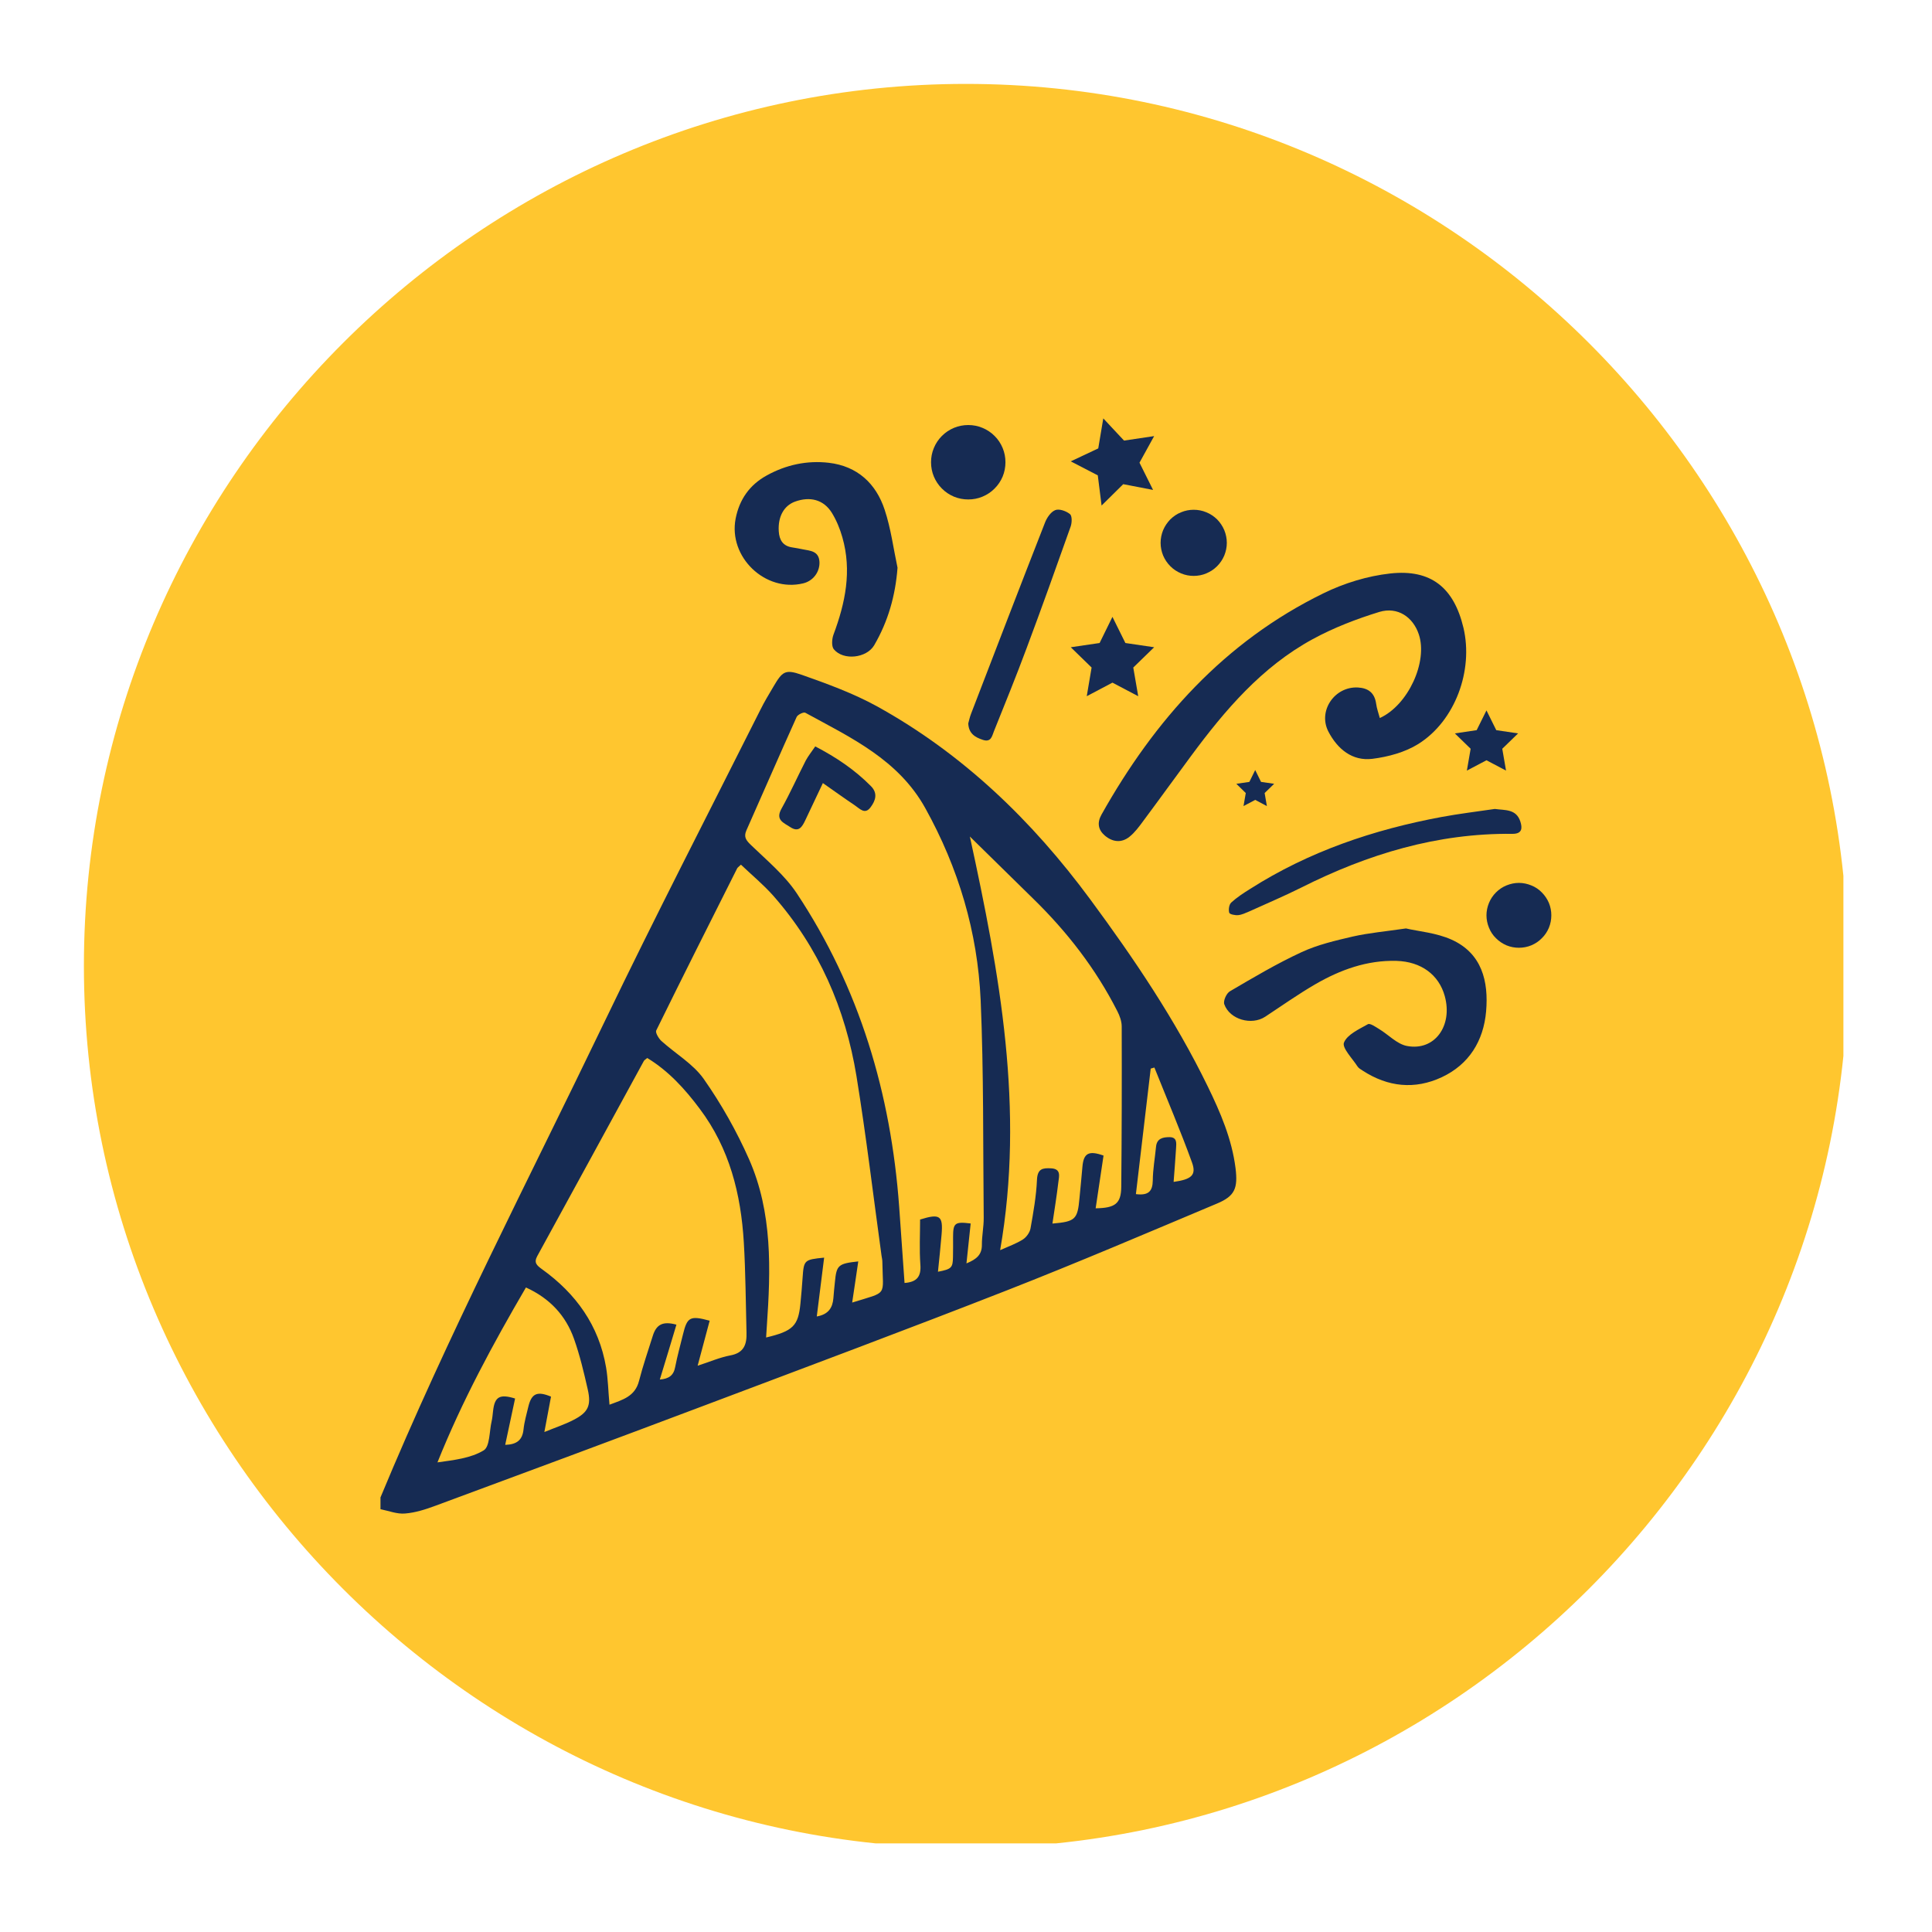
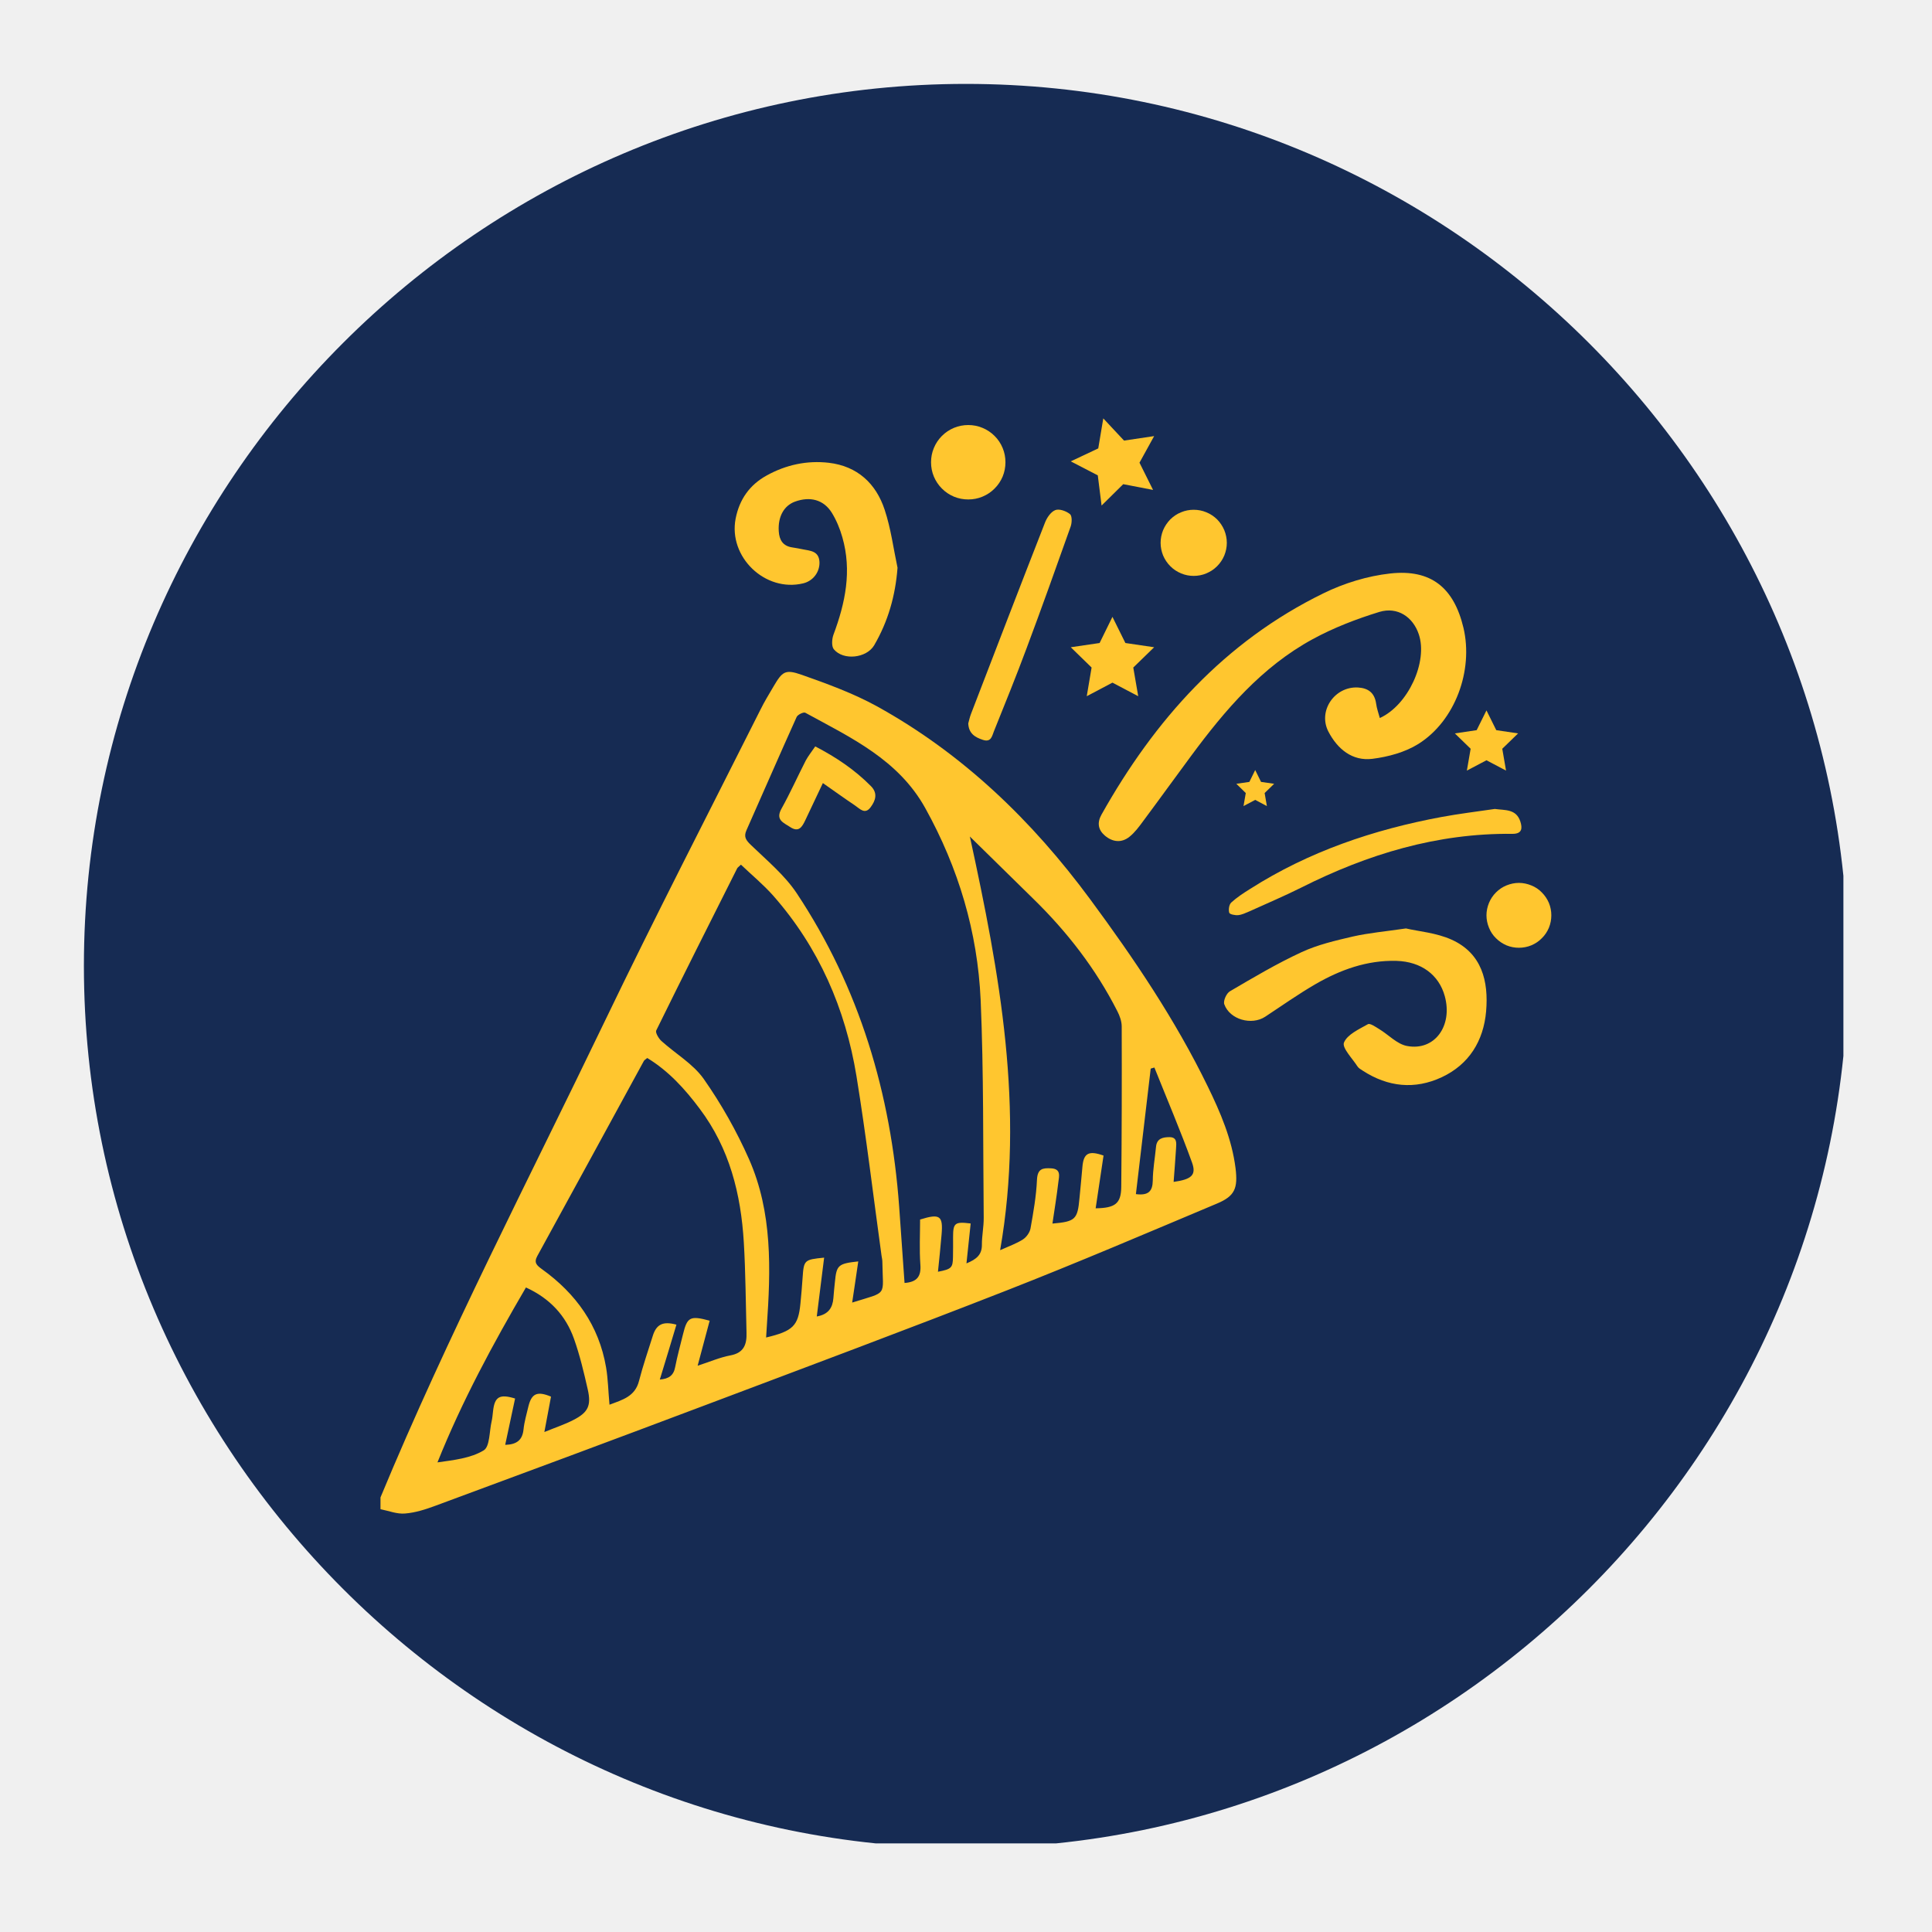
<svg xmlns="http://www.w3.org/2000/svg" width="112" zoomAndPan="magnify" viewBox="0 0 84 84" height="112" preserveAspectRatio="xMidYMid meet" version="1.0">
  <defs>
-     <clipPath id="9449dd5c7b">
+     <clipPath id="5ae8fd7ed0">
      <path d="M 3.648 3.648 L 80.148 3.648 L 80.148 80.148 L 3.648 80.148 Z M 3.648 3.648 " clip-rule="nonzero" />
    </clipPath>
-     <clipPath id="28ebc1c12b">
+     <clipPath id="e764ebdd0e">
      <path d="M 16.543 29 L 54 29 L 54 66 L 16.543 66 Z M 16.543 29 " clip-rule="nonzero" />
    </clipPath>
-     <clipPath id="1777604db4">
+     <clipPath id="57393d841e">
      <path d="M 64 38 L 67.543 38 L 67.543 42 L 64 42 Z M 64 38 " clip-rule="nonzero" />
    </clipPath>
-     <clipPath id="939f1f8ab5">
+     <clipPath id="5bfe5a3f29">
      <path d="M 40 18.188 L 44 18.188 L 44 22 L 40 22 Z M 40 18.188 " clip-rule="nonzero" />
    </clipPath>
-     <clipPath id="51d569d3d4">
+     <clipPath id="63e5b73113">
      <path d="M 46 18.188 L 51 18.188 L 51 22 L 46 22 Z M 46 18.188 " clip-rule="nonzero" />
    </clipPath>
  </defs>
-   <rect x="-8.4" width="100.8" fill="#ffffff" y="-8.4" height="100.8" fill-opacity="1" />
-   <rect x="-8.4" width="100.8" fill="#ffffff" y="-8.4" height="100.8" fill-opacity="1" />
-   <path fill="#ffc62f" d="M 78.668 41.996 C 78.668 43.199 78.609 44.398 78.492 45.594 C 78.375 46.789 78.199 47.973 77.965 49.152 C 77.73 50.328 77.438 51.492 77.09 52.645 C 76.742 53.793 76.336 54.922 75.879 56.031 C 75.418 57.141 74.906 58.227 74.34 59.285 C 73.773 60.344 73.156 61.371 72.488 62.371 C 71.82 63.371 71.105 64.332 70.344 65.262 C 69.582 66.191 68.777 67.078 67.93 67.93 C 67.078 68.777 66.191 69.582 65.262 70.344 C 64.332 71.105 63.371 71.82 62.371 72.488 C 61.371 73.156 60.344 73.773 59.285 74.34 C 58.227 74.906 57.141 75.418 56.031 75.879 C 54.922 76.336 53.793 76.742 52.645 77.09 C 51.492 77.438 50.328 77.73 49.152 77.965 C 47.973 78.199 46.789 78.375 45.594 78.492 C 44.398 78.609 43.199 78.668 41.996 78.668 C 40.797 78.668 39.598 78.609 38.402 78.492 C 37.207 78.375 36.02 78.199 34.844 77.965 C 33.664 77.73 32.5 77.438 31.352 77.09 C 30.203 76.742 29.074 76.336 27.965 75.879 C 26.855 75.418 25.77 74.906 24.711 74.34 C 23.652 73.773 22.621 73.156 21.625 72.488 C 20.625 71.82 19.66 71.105 18.734 70.344 C 17.805 69.582 16.914 68.777 16.066 67.93 C 15.219 67.078 14.41 66.191 13.648 65.262 C 12.887 64.332 12.172 63.371 11.508 62.371 C 10.84 61.371 10.223 60.344 9.656 59.285 C 9.09 58.227 8.578 57.141 8.117 56.031 C 7.656 54.922 7.254 53.793 6.906 52.645 C 6.555 51.492 6.266 50.328 6.031 49.152 C 5.797 47.973 5.621 46.789 5.504 45.594 C 5.383 44.398 5.324 43.199 5.324 41.996 C 5.324 40.797 5.383 39.598 5.504 38.402 C 5.621 37.207 5.797 36.02 6.031 34.844 C 6.266 33.664 6.555 32.5 6.906 31.352 C 7.254 30.203 7.656 29.074 8.117 27.965 C 8.578 26.855 9.09 25.77 9.656 24.711 C 10.223 23.652 10.84 22.621 11.508 21.625 C 12.172 20.625 12.887 19.66 13.648 18.734 C 14.41 17.805 15.219 16.914 16.066 16.066 C 16.914 15.219 17.805 14.41 18.734 13.648 C 19.66 12.887 20.625 12.172 21.625 11.508 C 22.621 10.84 23.652 10.223 24.711 9.656 C 25.77 9.09 26.855 8.578 27.965 8.117 C 29.074 7.656 30.203 7.254 31.352 6.906 C 32.5 6.555 33.664 6.266 34.844 6.031 C 36.02 5.797 37.207 5.621 38.402 5.504 C 39.598 5.383 40.797 5.324 41.996 5.324 C 43.199 5.324 44.398 5.383 45.594 5.504 C 46.789 5.621 47.973 5.797 49.152 6.031 C 50.328 6.266 51.492 6.555 52.645 6.906 C 53.793 7.254 54.922 7.656 56.031 8.117 C 57.141 8.578 58.227 9.09 59.285 9.656 C 60.344 10.223 61.371 10.84 62.371 11.508 C 63.371 12.172 64.332 12.887 65.262 13.648 C 66.191 14.41 67.078 15.219 67.93 16.066 C 68.777 16.914 69.582 17.805 70.344 18.734 C 71.105 19.66 71.82 20.625 72.488 21.625 C 73.156 22.621 73.773 23.652 74.34 24.711 C 74.906 25.77 75.418 26.855 75.879 27.965 C 76.336 29.074 76.742 30.203 77.09 31.352 C 77.438 32.5 77.73 33.664 77.965 34.844 C 78.199 36.02 78.375 37.207 78.492 38.402 C 78.609 39.598 78.668 40.797 78.668 41.996 Z M 78.668 41.996 " fill-opacity="1" fill-rule="nonzero" />
-   <g clip-path="url(#9449dd5c7b)">
-     <path fill="#ffc62f" d="M 41.996 80.348 C 20.906 80.348 3.648 63.09 3.648 41.996 C 3.648 20.906 20.906 3.648 41.996 3.648 C 63.09 3.648 80.348 20.906 80.348 41.996 C 80.348 63.09 63.09 80.348 41.996 80.348 Z M 41.996 7.242 C 22.824 7.242 7.242 22.824 7.242 41.996 C 7.242 61.172 22.824 76.75 41.996 76.75 C 61.172 76.75 76.75 61.172 76.75 41.996 C 76.75 22.824 61.172 7.242 41.996 7.242 Z M 41.996 7.242 " fill-opacity="1" fill-rule="nonzero" />
+   <path fill="#162b53" d="M 78.668 41.996 C 78.668 43.199 78.609 44.398 78.492 45.594 C 78.375 46.789 78.199 47.973 77.965 49.152 C 77.73 50.328 77.438 51.492 77.09 52.645 C 76.742 53.793 76.336 54.922 75.879 56.031 C 75.418 57.141 74.906 58.227 74.34 59.285 C 73.773 60.344 73.156 61.371 72.488 62.371 C 71.82 63.371 71.105 64.332 70.344 65.262 C 69.582 66.191 68.777 67.078 67.93 67.93 C 67.078 68.777 66.191 69.582 65.262 70.344 C 64.332 71.105 63.371 71.82 62.371 72.488 C 61.371 73.156 60.344 73.773 59.285 74.34 C 58.227 74.906 57.141 75.418 56.031 75.879 C 54.922 76.336 53.793 76.742 52.645 77.09 C 51.492 77.438 50.328 77.73 49.152 77.965 C 47.973 78.199 46.789 78.375 45.594 78.492 C 44.398 78.609 43.199 78.668 41.996 78.668 C 40.797 78.668 39.598 78.609 38.402 78.492 C 37.207 78.375 36.02 78.199 34.844 77.965 C 33.664 77.73 32.5 77.438 31.352 77.09 C 30.203 76.742 29.074 76.336 27.965 75.879 C 26.855 75.418 25.77 74.906 24.711 74.34 C 23.652 73.773 22.621 73.156 21.625 72.488 C 20.625 71.82 19.66 71.105 18.734 70.344 C 17.805 69.582 16.914 68.777 16.066 67.93 C 15.219 67.078 14.41 66.191 13.648 65.262 C 12.887 64.332 12.172 63.371 11.508 62.371 C 10.84 61.371 10.223 60.344 9.656 59.285 C 9.09 58.227 8.578 57.141 8.117 56.031 C 7.656 54.922 7.254 53.793 6.906 52.645 C 6.555 51.492 6.266 50.328 6.031 49.152 C 5.797 47.973 5.621 46.789 5.504 45.594 C 5.383 44.398 5.324 43.199 5.324 41.996 C 5.324 40.797 5.383 39.598 5.504 38.402 C 5.621 37.207 5.797 36.02 6.031 34.844 C 6.266 33.664 6.555 32.5 6.906 31.352 C 7.254 30.203 7.656 29.074 8.117 27.965 C 8.578 26.855 9.09 25.77 9.656 24.711 C 10.223 23.652 10.84 22.621 11.508 21.625 C 12.172 20.625 12.887 19.66 13.648 18.734 C 14.41 17.805 15.219 16.914 16.066 16.066 C 16.914 15.219 17.805 14.41 18.734 13.648 C 19.66 12.887 20.625 12.172 21.625 11.508 C 22.621 10.84 23.652 10.223 24.711 9.656 C 25.77 9.09 26.855 8.578 27.965 8.117 C 29.074 7.656 30.203 7.254 31.352 6.906 C 32.5 6.555 33.664 6.266 34.844 6.031 C 36.02 5.797 37.207 5.621 38.402 5.504 C 39.598 5.383 40.797 5.324 41.996 5.324 C 43.199 5.324 44.398 5.383 45.594 5.504 C 46.789 5.621 47.973 5.797 49.152 6.031 C 50.328 6.266 51.492 6.555 52.645 6.906 C 53.793 7.254 54.922 7.656 56.031 8.117 C 57.141 8.578 58.227 9.09 59.285 9.656 C 60.344 10.223 61.371 10.84 62.371 11.508 C 63.371 12.172 64.332 12.887 65.262 13.648 C 66.191 14.41 67.078 15.219 67.93 16.066 C 68.777 16.914 69.582 17.805 70.344 18.734 C 71.105 19.66 71.82 20.625 72.488 21.625 C 73.156 22.621 73.773 23.652 74.34 24.711 C 74.906 25.77 75.418 26.855 75.879 27.965 C 76.336 29.074 76.742 30.203 77.09 31.352 C 77.438 32.5 77.73 33.664 77.965 34.844 C 78.199 36.02 78.375 37.207 78.492 38.402 C 78.609 39.598 78.668 40.797 78.668 41.996 Z M 78.668 41.996 " fill-opacity="1" fill-rule="nonzero" />
+   <g clip-path="url(#5ae8fd7ed0)">
+     <path fill="#162b53" d="M 41.996 80.348 C 20.906 80.348 3.648 63.09 3.648 41.996 C 3.648 20.906 20.906 3.648 41.996 3.648 C 63.09 3.648 80.348 20.906 80.348 41.996 C 80.348 63.09 63.09 80.348 41.996 80.348 Z M 41.996 7.242 C 22.824 7.242 7.242 22.824 7.242 41.996 C 7.242 61.172 22.824 76.75 41.996 76.75 C 61.172 76.75 76.75 61.172 76.75 41.996 C 76.75 22.824 61.172 7.242 41.996 7.242 Z M 41.996 7.242 " fill-opacity="1" fill-rule="nonzero" />
  </g>
-   <g clip-path="url(#28ebc1c12b)">
-     <path fill="#162b53" d="M 16.543 65.105 C 19.465 58.062 22.977 51.301 26.277 44.438 C 28.469 39.879 30.789 35.383 33.059 30.863 C 33.23 30.516 33.434 30.18 33.633 29.844 C 34.016 29.195 34.137 29.086 34.859 29.34 C 35.977 29.734 37.102 30.145 38.133 30.711 C 41.867 32.777 44.875 35.68 47.395 39.094 C 49.305 41.68 51.102 44.34 52.512 47.238 C 53.062 48.367 53.559 49.523 53.719 50.789 C 53.824 51.656 53.699 52 52.914 52.328 C 49.879 53.605 46.852 54.898 43.789 56.098 C 39.43 57.805 35.047 59.441 30.664 61.094 C 26.762 62.566 22.848 64.02 18.938 65.465 C 18.508 65.625 18.059 65.77 17.609 65.805 C 17.262 65.836 16.898 65.688 16.543 65.617 C 16.543 65.445 16.543 65.277 16.543 65.105 Z M 42.02 54.93 C 42.453 54.754 42.695 54.555 42.691 54.121 C 42.688 53.734 42.773 53.344 42.77 52.953 C 42.738 49.793 42.773 46.633 42.637 43.477 C 42.504 40.527 41.676 37.742 40.23 35.137 C 39.055 33.02 36.988 32.07 35.012 30.988 C 34.938 30.949 34.684 31.07 34.637 31.172 C 33.898 32.809 33.184 34.457 32.453 36.102 C 32.328 36.387 32.434 36.531 32.648 36.738 C 33.34 37.406 34.109 38.043 34.637 38.832 C 37.375 42.957 38.734 47.551 39.094 52.461 C 39.172 53.57 39.25 54.676 39.328 55.781 C 39.871 55.742 40.055 55.496 40.016 54.984 C 39.969 54.324 40.004 53.664 40.004 53.023 C 40.867 52.754 41.008 52.855 40.938 53.676 C 40.895 54.211 40.836 54.742 40.781 55.293 C 41.371 55.18 41.426 55.121 41.434 54.652 C 41.441 54.363 41.438 54.074 41.438 53.785 C 41.438 53.172 41.516 53.109 42.203 53.195 C 42.145 53.746 42.086 54.297 42.02 54.93 Z M 35.832 54.68 C 35.723 55.555 35.617 56.383 35.512 57.238 C 36.02 57.148 36.199 56.859 36.234 56.445 C 36.25 56.207 36.277 55.973 36.301 55.734 C 36.371 55.008 36.441 54.938 37.316 54.844 C 37.227 55.441 37.145 56.023 37.051 56.633 C 38.633 56.137 38.383 56.398 38.363 54.852 C 38.363 54.766 38.34 54.684 38.328 54.598 C 37.969 51.996 37.66 49.383 37.238 46.789 C 36.758 43.852 35.602 41.195 33.617 38.941 C 33.188 38.457 32.68 38.039 32.215 37.594 C 32.098 37.703 32.066 37.723 32.051 37.754 C 30.871 40.102 29.688 42.449 28.531 44.805 C 28.488 44.898 28.637 45.148 28.754 45.258 C 29.367 45.812 30.133 46.254 30.594 46.906 C 31.359 47.996 32.027 49.18 32.566 50.398 C 33.59 52.719 33.512 55.195 33.34 57.664 C 33.328 57.82 33.32 57.977 33.309 58.152 C 34.48 57.875 34.707 57.645 34.801 56.68 C 34.836 56.309 34.871 55.938 34.895 55.562 C 34.949 54.785 34.961 54.766 35.832 54.68 Z M 28.141 46 C 28.07 46.062 28.02 46.086 27.996 46.125 C 26.453 48.953 24.91 51.785 23.359 54.613 C 23.199 54.906 23.348 55.023 23.562 55.18 C 25.043 56.242 26.043 57.633 26.352 59.457 C 26.438 59.965 26.445 60.488 26.5 61.074 C 27.07 60.859 27.613 60.719 27.785 60.035 C 27.953 59.379 28.176 58.738 28.379 58.09 C 28.535 57.578 28.824 57.434 29.41 57.594 C 29.176 58.379 28.938 59.164 28.688 59.98 C 29.086 59.949 29.289 59.797 29.355 59.438 C 29.449 58.953 29.582 58.48 29.699 58 C 29.879 57.262 30.008 57.191 30.855 57.422 C 30.688 58.059 30.516 58.695 30.332 59.379 C 30.855 59.211 31.297 59.016 31.758 58.93 C 32.352 58.82 32.473 58.441 32.457 57.941 C 32.422 56.633 32.418 55.324 32.34 54.02 C 32.215 51.918 31.719 49.93 30.422 48.207 C 29.781 47.348 29.066 46.562 28.141 46 Z M 42.168 36.371 C 43.469 42.348 44.555 48.223 43.484 54.355 C 43.875 54.18 44.199 54.066 44.477 53.887 C 44.629 53.789 44.773 53.586 44.805 53.41 C 44.93 52.707 45.055 52 45.086 51.293 C 45.109 50.812 45.332 50.777 45.699 50.797 C 46.145 50.82 46.047 51.145 46.016 51.395 C 45.945 51.996 45.848 52.59 45.758 53.199 C 46.754 53.113 46.852 53.02 46.934 52.094 C 46.977 51.641 47.023 51.184 47.062 50.727 C 47.113 50.137 47.336 50.012 47.98 50.242 C 47.867 51 47.754 51.766 47.637 52.535 C 48.484 52.523 48.742 52.332 48.75 51.609 C 48.773 49.285 48.777 46.957 48.77 44.629 C 48.77 44.406 48.684 44.164 48.578 43.961 C 47.645 42.125 46.402 40.52 44.934 39.086 C 44.031 38.199 43.129 37.316 42.168 36.371 Z M 21.965 62.82 C 22.477 62.805 22.715 62.605 22.762 62.148 C 22.797 61.812 22.895 61.484 22.973 61.152 C 23.113 60.582 23.359 60.473 23.957 60.723 C 23.871 61.188 23.781 61.66 23.668 62.262 C 24.164 62.059 24.562 61.93 24.93 61.738 C 25.566 61.414 25.715 61.117 25.555 60.414 C 25.387 59.672 25.211 58.926 24.957 58.211 C 24.598 57.199 23.91 56.453 22.867 55.977 C 21.426 58.445 20.09 60.914 19.02 63.582 C 19.742 63.48 20.465 63.402 21.031 63.059 C 21.301 62.895 21.273 62.234 21.375 61.797 C 21.41 61.652 21.418 61.496 21.438 61.344 C 21.508 60.727 21.723 60.598 22.395 60.805 C 22.258 61.457 22.117 62.113 21.965 62.82 Z M 49.387 51.918 C 49.934 51.988 50.113 51.793 50.121 51.328 C 50.125 50.836 50.215 50.352 50.262 49.859 C 50.297 49.492 50.566 49.441 50.852 49.441 C 51.188 49.445 51.145 49.711 51.133 49.926 C 51.105 50.41 51.062 50.891 51.027 51.387 C 51.805 51.277 52.023 51.094 51.828 50.547 C 51.324 49.156 50.742 47.793 50.191 46.414 C 50.141 46.43 50.086 46.445 50.031 46.461 C 49.816 48.27 49.602 50.078 49.387 51.918 Z M 49.387 51.918 " fill-opacity="1" fill-rule="nonzero" />
+   <g clip-path="url(#e764ebdd0e)">
+     <path fill="#ffc62f" d="M 16.543 65.105 C 19.465 58.062 22.977 51.301 26.277 44.438 C 28.469 39.879 30.789 35.383 33.059 30.863 C 33.23 30.516 33.434 30.18 33.633 29.844 C 34.016 29.195 34.137 29.086 34.859 29.34 C 35.977 29.734 37.102 30.145 38.133 30.711 C 41.867 32.777 44.875 35.68 47.395 39.094 C 49.305 41.68 51.102 44.34 52.512 47.238 C 53.062 48.367 53.559 49.523 53.719 50.789 C 53.824 51.656 53.699 52 52.914 52.328 C 49.879 53.605 46.852 54.898 43.789 56.098 C 39.43 57.805 35.047 59.441 30.664 61.094 C 26.762 62.566 22.848 64.02 18.938 65.465 C 18.508 65.625 18.059 65.77 17.609 65.805 C 17.262 65.836 16.898 65.688 16.543 65.617 C 16.543 65.445 16.543 65.277 16.543 65.105 Z M 42.02 54.93 C 42.453 54.754 42.695 54.555 42.691 54.121 C 42.688 53.734 42.773 53.344 42.77 52.953 C 42.738 49.793 42.773 46.633 42.637 43.477 C 42.504 40.527 41.676 37.742 40.23 35.137 C 39.055 33.02 36.988 32.07 35.012 30.988 C 34.938 30.949 34.684 31.07 34.637 31.172 C 33.898 32.809 33.184 34.457 32.453 36.102 C 32.328 36.387 32.434 36.531 32.648 36.738 C 33.34 37.406 34.109 38.043 34.637 38.832 C 37.375 42.957 38.734 47.551 39.094 52.461 C 39.172 53.57 39.25 54.676 39.328 55.781 C 39.871 55.742 40.055 55.496 40.016 54.984 C 39.969 54.324 40.004 53.664 40.004 53.023 C 40.867 52.754 41.008 52.855 40.938 53.676 C 40.895 54.211 40.836 54.742 40.781 55.293 C 41.371 55.18 41.426 55.121 41.434 54.652 C 41.441 54.363 41.438 54.074 41.438 53.785 C 41.438 53.172 41.516 53.109 42.203 53.195 C 42.145 53.746 42.086 54.297 42.02 54.93 Z M 35.832 54.68 C 35.723 55.555 35.617 56.383 35.512 57.238 C 36.02 57.148 36.199 56.859 36.234 56.445 C 36.25 56.207 36.277 55.973 36.301 55.734 C 36.371 55.008 36.441 54.938 37.316 54.844 C 37.227 55.441 37.145 56.023 37.051 56.633 C 38.633 56.137 38.383 56.398 38.363 54.852 C 38.363 54.766 38.34 54.684 38.328 54.598 C 37.969 51.996 37.66 49.383 37.238 46.789 C 36.758 43.852 35.602 41.195 33.617 38.941 C 33.188 38.457 32.68 38.039 32.215 37.594 C 32.098 37.703 32.066 37.723 32.051 37.754 C 30.871 40.102 29.688 42.449 28.531 44.805 C 28.488 44.898 28.637 45.148 28.754 45.258 C 29.367 45.812 30.133 46.254 30.594 46.906 C 31.359 47.996 32.027 49.18 32.566 50.398 C 33.59 52.719 33.512 55.195 33.34 57.664 C 33.328 57.82 33.32 57.977 33.309 58.152 C 34.48 57.875 34.707 57.645 34.801 56.68 C 34.836 56.309 34.871 55.938 34.895 55.562 C 34.949 54.785 34.961 54.766 35.832 54.68 Z M 28.141 46 C 28.07 46.062 28.02 46.086 27.996 46.125 C 26.453 48.953 24.91 51.785 23.359 54.613 C 23.199 54.906 23.348 55.023 23.562 55.18 C 25.043 56.242 26.043 57.633 26.352 59.457 C 26.438 59.965 26.445 60.488 26.5 61.074 C 27.07 60.859 27.613 60.719 27.785 60.035 C 27.953 59.379 28.176 58.738 28.379 58.09 C 28.535 57.578 28.824 57.434 29.41 57.594 C 29.176 58.379 28.938 59.164 28.688 59.98 C 29.086 59.949 29.289 59.797 29.355 59.438 C 29.449 58.953 29.582 58.48 29.699 58 C 29.879 57.262 30.008 57.191 30.855 57.422 C 30.688 58.059 30.516 58.695 30.332 59.379 C 30.855 59.211 31.297 59.016 31.758 58.93 C 32.352 58.82 32.473 58.441 32.457 57.941 C 32.422 56.633 32.418 55.324 32.34 54.02 C 32.215 51.918 31.719 49.93 30.422 48.207 C 29.781 47.348 29.066 46.562 28.141 46 Z M 42.168 36.371 C 43.469 42.348 44.555 48.223 43.484 54.355 C 43.875 54.18 44.199 54.066 44.477 53.887 C 44.629 53.789 44.773 53.586 44.805 53.41 C 44.93 52.707 45.055 52 45.086 51.293 C 45.109 50.812 45.332 50.777 45.699 50.797 C 46.145 50.82 46.047 51.145 46.016 51.395 C 45.945 51.996 45.848 52.59 45.758 53.199 C 46.754 53.113 46.852 53.02 46.934 52.094 C 46.977 51.641 47.023 51.184 47.062 50.727 C 47.113 50.137 47.336 50.012 47.98 50.242 C 47.867 51 47.754 51.766 47.637 52.535 C 48.484 52.523 48.742 52.332 48.75 51.609 C 48.773 49.285 48.777 46.957 48.77 44.629 C 48.77 44.406 48.684 44.164 48.578 43.961 C 47.645 42.125 46.402 40.52 44.934 39.086 C 44.031 38.199 43.129 37.316 42.168 36.371 Z M 21.965 62.82 C 22.477 62.805 22.715 62.605 22.762 62.148 C 22.797 61.812 22.895 61.484 22.973 61.152 C 23.113 60.582 23.359 60.473 23.957 60.723 C 23.871 61.188 23.781 61.66 23.668 62.262 C 24.164 62.059 24.562 61.93 24.93 61.738 C 25.566 61.414 25.715 61.117 25.555 60.414 C 25.387 59.672 25.211 58.926 24.957 58.211 C 24.598 57.199 23.91 56.453 22.867 55.977 C 21.426 58.445 20.09 60.914 19.02 63.582 C 19.742 63.48 20.465 63.402 21.031 63.059 C 21.301 62.895 21.273 62.234 21.375 61.797 C 21.41 61.652 21.418 61.496 21.438 61.344 C 21.508 60.727 21.723 60.598 22.395 60.805 C 22.258 61.457 22.117 62.113 21.965 62.82 Z M 49.387 51.918 C 49.934 51.988 50.113 51.793 50.121 51.328 C 50.125 50.836 50.215 50.352 50.262 49.859 C 50.297 49.492 50.566 49.441 50.852 49.441 C 51.188 49.445 51.145 49.711 51.133 49.926 C 51.105 50.41 51.062 50.891 51.027 51.387 C 51.805 51.277 52.023 51.094 51.828 50.547 C 51.324 49.156 50.742 47.793 50.191 46.414 C 50.141 46.43 50.086 46.445 50.031 46.461 C 49.816 48.27 49.602 50.078 49.387 51.918 Z M 49.387 51.918 " fill-opacity="1" fill-rule="nonzero" />
  </g>
-   <path fill="#162b53" d="M 59.992 31.219 C 61.227 30.656 62.086 28.77 61.688 27.582 C 61.438 26.828 60.766 26.367 59.973 26.605 C 58.98 26.91 57.984 27.293 57.074 27.789 C 54.863 28.992 53.262 30.871 51.789 32.863 C 51.09 33.805 50.406 34.758 49.707 35.695 C 49.527 35.941 49.34 36.195 49.105 36.383 C 48.758 36.66 48.367 36.613 48.035 36.328 C 47.742 36.078 47.695 35.766 47.891 35.418 C 50.203 31.297 53.242 27.895 57.547 25.793 C 58.441 25.355 59.457 25.043 60.445 24.934 C 62.227 24.738 63.215 25.559 63.629 27.297 C 64.066 29.148 63.27 31.344 61.664 32.348 C 61.09 32.707 60.355 32.906 59.672 32.992 C 58.793 33.102 58.152 32.566 57.758 31.812 C 57.289 30.91 58.027 29.836 59.043 29.891 C 59.496 29.918 59.766 30.129 59.832 30.594 C 59.859 30.801 59.934 31.004 59.992 31.219 Z M 59.992 31.219 " fill-opacity="1" fill-rule="nonzero" />
-   <path fill="#162b53" d="M 61.129 40.367 C 61.68 40.496 62.449 40.555 63.113 40.855 C 64.43 41.449 64.727 42.664 64.613 43.977 C 64.5 45.258 63.871 46.281 62.684 46.836 C 61.512 47.383 60.344 47.262 59.25 46.551 C 59.164 46.496 59.066 46.441 59.016 46.359 C 58.793 46.012 58.34 45.555 58.434 45.328 C 58.578 44.977 59.086 44.75 59.473 44.531 C 59.566 44.477 59.805 44.645 59.957 44.738 C 60.367 44.984 60.738 45.395 61.172 45.477 C 62.375 45.707 63.172 44.602 62.816 43.309 C 62.562 42.387 61.797 41.809 60.715 41.777 C 59.438 41.742 58.273 42.164 57.188 42.793 C 56.441 43.227 55.734 43.727 55.012 44.203 C 54.422 44.594 53.469 44.332 53.23 43.664 C 53.176 43.516 53.324 43.184 53.477 43.098 C 54.496 42.5 55.516 41.895 56.59 41.398 C 57.289 41.074 58.062 40.895 58.816 40.719 C 59.508 40.562 60.223 40.5 61.129 40.367 Z M 61.129 40.367 " fill-opacity="1" fill-rule="nonzero" />
-   <path fill="#162b53" d="M 39.023 24.684 C 38.93 25.91 38.609 27.023 38.008 28.055 C 37.676 28.617 36.668 28.73 36.254 28.23 C 36.148 28.102 36.168 27.785 36.238 27.594 C 36.754 26.215 37.043 24.82 36.625 23.363 C 36.52 22.992 36.367 22.621 36.168 22.297 C 35.812 21.723 35.219 21.57 34.559 21.812 C 34.078 21.992 33.82 22.469 33.859 23.098 C 33.883 23.484 34.043 23.742 34.449 23.801 C 34.602 23.824 34.75 23.852 34.902 23.883 C 35.23 23.949 35.602 23.953 35.629 24.43 C 35.648 24.863 35.359 25.258 34.922 25.363 C 33.27 25.762 31.66 24.219 31.984 22.547 C 32.148 21.715 32.59 21.082 33.336 20.672 C 34.176 20.207 35.09 20.012 36.035 20.121 C 37.277 20.266 38.09 21.023 38.465 22.168 C 38.734 22.977 38.844 23.844 39.023 24.684 Z M 39.023 24.684 " fill-opacity="1" fill-rule="nonzero" />
-   <path fill="#162b53" d="M 42.098 31.453 C 42.133 31.328 42.164 31.176 42.219 31.035 C 43.285 28.266 44.348 25.496 45.43 22.734 C 45.512 22.516 45.684 22.258 45.879 22.18 C 46.051 22.109 46.355 22.219 46.52 22.352 C 46.617 22.43 46.609 22.727 46.551 22.891 C 45.922 24.664 45.289 26.438 44.629 28.199 C 44.18 29.406 43.695 30.598 43.215 31.793 C 43.133 31.988 43.102 32.289 42.734 32.168 C 42.387 32.055 42.117 31.887 42.098 31.453 Z M 42.098 31.453 " fill-opacity="1" fill-rule="nonzero" />
-   <path fill="#162b53" d="M 64.992 35.172 C 65.438 35.234 65.922 35.164 66.102 35.719 C 66.191 35.996 66.191 36.258 65.758 36.254 C 62.488 36.219 59.465 37.137 56.578 38.59 C 55.836 38.961 55.07 39.285 54.312 39.629 C 54.156 39.695 53.996 39.773 53.832 39.789 C 53.699 39.801 53.465 39.754 53.445 39.684 C 53.406 39.551 53.438 39.328 53.531 39.242 C 53.777 39.016 54.066 38.828 54.355 38.648 C 56.91 37.02 59.723 36.07 62.68 35.52 C 63.445 35.379 64.219 35.285 64.992 35.172 Z M 64.992 35.172 " fill-opacity="1" fill-rule="nonzero" />
-   <path fill="#162b53" d="M 35.445 32.453 C 36.359 32.926 37.168 33.473 37.867 34.18 C 38.172 34.488 38.07 34.805 37.855 35.094 C 37.605 35.438 37.379 35.156 37.168 35.016 C 36.719 34.715 36.285 34.402 35.777 34.047 C 35.496 34.637 35.254 35.156 35.008 35.672 C 34.875 35.945 34.734 36.207 34.359 35.961 C 34.074 35.77 33.699 35.656 33.98 35.156 C 34.359 34.477 34.676 33.762 35.031 33.07 C 35.141 32.863 35.293 32.68 35.445 32.453 Z M 35.445 32.453 " fill-opacity="1" fill-rule="nonzero" />
-   <g clip-path="url(#1777604db4)">
-     <path fill="#162b53" d="M 67.449 39.797 C 67.449 39.984 67.414 40.164 67.344 40.336 C 67.27 40.512 67.168 40.664 67.035 40.793 C 66.906 40.926 66.754 41.027 66.578 41.102 C 66.406 41.172 66.227 41.207 66.039 41.207 C 65.852 41.207 65.672 41.172 65.5 41.102 C 65.328 41.027 65.176 40.926 65.043 40.793 C 64.91 40.664 64.809 40.512 64.738 40.336 C 64.668 40.164 64.629 39.984 64.629 39.797 C 64.629 39.609 64.668 39.43 64.738 39.258 C 64.809 39.086 64.91 38.934 65.043 38.801 C 65.176 38.668 65.328 38.566 65.5 38.496 C 65.672 38.426 65.852 38.387 66.039 38.387 C 66.227 38.387 66.406 38.426 66.578 38.496 C 66.754 38.566 66.906 38.668 67.035 38.801 C 67.168 38.934 67.27 39.086 67.344 39.258 C 67.414 39.43 67.449 39.609 67.449 39.797 Z M 67.449 39.797 " fill-opacity="1" fill-rule="nonzero" />
+   <path fill="#ffc62f" d="M 59.992 31.219 C 61.227 30.656 62.086 28.77 61.688 27.582 C 61.438 26.828 60.766 26.367 59.973 26.605 C 58.98 26.91 57.984 27.293 57.074 27.789 C 54.863 28.992 53.262 30.871 51.789 32.863 C 51.09 33.805 50.406 34.758 49.707 35.695 C 49.527 35.941 49.34 36.195 49.105 36.383 C 48.758 36.66 48.367 36.613 48.035 36.328 C 47.742 36.078 47.695 35.766 47.891 35.418 C 50.203 31.297 53.242 27.895 57.547 25.793 C 58.441 25.355 59.457 25.043 60.445 24.934 C 62.227 24.738 63.215 25.559 63.629 27.297 C 64.066 29.148 63.27 31.344 61.664 32.348 C 61.09 32.707 60.355 32.906 59.672 32.992 C 58.793 33.102 58.152 32.566 57.758 31.812 C 57.289 30.91 58.027 29.836 59.043 29.891 C 59.496 29.918 59.766 30.129 59.832 30.594 C 59.859 30.801 59.934 31.004 59.992 31.219 Z M 59.992 31.219 " fill-opacity="1" fill-rule="nonzero" />
+   <path fill="#ffc62f" d="M 61.129 40.367 C 61.68 40.496 62.449 40.555 63.113 40.855 C 64.43 41.449 64.727 42.664 64.613 43.977 C 64.5 45.258 63.871 46.281 62.684 46.836 C 61.512 47.383 60.344 47.262 59.25 46.551 C 59.164 46.496 59.066 46.441 59.016 46.359 C 58.793 46.012 58.34 45.555 58.434 45.328 C 58.578 44.977 59.086 44.75 59.473 44.531 C 59.566 44.477 59.805 44.645 59.957 44.738 C 60.367 44.984 60.738 45.395 61.172 45.477 C 62.375 45.707 63.172 44.602 62.816 43.309 C 62.562 42.387 61.797 41.809 60.715 41.777 C 59.438 41.742 58.273 42.164 57.188 42.793 C 56.441 43.227 55.734 43.727 55.012 44.203 C 54.422 44.594 53.469 44.332 53.23 43.664 C 53.176 43.516 53.324 43.184 53.477 43.098 C 54.496 42.5 55.516 41.895 56.59 41.398 C 57.289 41.074 58.062 40.895 58.816 40.719 C 59.508 40.562 60.223 40.5 61.129 40.367 Z M 61.129 40.367 " fill-opacity="1" fill-rule="nonzero" />
+   <path fill="#ffc62f" d="M 39.023 24.684 C 38.93 25.91 38.609 27.023 38.008 28.055 C 37.676 28.617 36.668 28.73 36.254 28.23 C 36.148 28.102 36.168 27.785 36.238 27.594 C 36.754 26.215 37.043 24.82 36.625 23.363 C 36.52 22.992 36.367 22.621 36.168 22.297 C 35.812 21.723 35.219 21.57 34.559 21.812 C 34.078 21.992 33.82 22.469 33.859 23.098 C 33.883 23.484 34.043 23.742 34.449 23.801 C 34.602 23.824 34.75 23.852 34.902 23.883 C 35.23 23.949 35.602 23.953 35.629 24.43 C 35.648 24.863 35.359 25.258 34.922 25.363 C 33.27 25.762 31.66 24.219 31.984 22.547 C 32.148 21.715 32.59 21.082 33.336 20.672 C 34.176 20.207 35.09 20.012 36.035 20.121 C 37.277 20.266 38.09 21.023 38.465 22.168 C 38.734 22.977 38.844 23.844 39.023 24.684 Z M 39.023 24.684 " fill-opacity="1" fill-rule="nonzero" />
+   <path fill="#ffc62f" d="M 42.098 31.453 C 42.133 31.328 42.164 31.176 42.219 31.035 C 43.285 28.266 44.348 25.496 45.43 22.734 C 45.512 22.516 45.684 22.258 45.879 22.18 C 46.051 22.109 46.355 22.219 46.52 22.352 C 46.617 22.43 46.609 22.727 46.551 22.891 C 45.922 24.664 45.289 26.438 44.629 28.199 C 44.18 29.406 43.695 30.598 43.215 31.793 C 43.133 31.988 43.102 32.289 42.734 32.168 C 42.387 32.055 42.117 31.887 42.098 31.453 Z M 42.098 31.453 " fill-opacity="1" fill-rule="nonzero" />
+   <path fill="#ffc62f" d="M 64.992 35.172 C 65.438 35.234 65.922 35.164 66.102 35.719 C 66.191 35.996 66.191 36.258 65.758 36.254 C 62.488 36.219 59.465 37.137 56.578 38.59 C 55.836 38.961 55.07 39.285 54.312 39.629 C 54.156 39.695 53.996 39.773 53.832 39.789 C 53.699 39.801 53.465 39.754 53.445 39.684 C 53.406 39.551 53.438 39.328 53.531 39.242 C 53.777 39.016 54.066 38.828 54.355 38.648 C 56.91 37.02 59.723 36.07 62.68 35.52 C 63.445 35.379 64.219 35.285 64.992 35.172 Z M 64.992 35.172 " fill-opacity="1" fill-rule="nonzero" />
+   <path fill="#ffc62f" d="M 35.445 32.453 C 36.359 32.926 37.168 33.473 37.867 34.18 C 38.172 34.488 38.07 34.805 37.855 35.094 C 37.605 35.438 37.379 35.156 37.168 35.016 C 36.719 34.715 36.285 34.402 35.777 34.047 C 35.496 34.637 35.254 35.156 35.008 35.672 C 34.875 35.945 34.734 36.207 34.359 35.961 C 34.074 35.77 33.699 35.656 33.98 35.156 C 34.359 34.477 34.676 33.762 35.031 33.07 C 35.141 32.863 35.293 32.68 35.445 32.453 Z M 35.445 32.453 " fill-opacity="1" fill-rule="nonzero" />
+   <g clip-path="url(#57393d841e)">
+     <path fill="#ffc62f" d="M 67.449 39.797 C 67.449 39.984 67.414 40.164 67.344 40.336 C 67.27 40.512 67.168 40.664 67.035 40.793 C 66.906 40.926 66.754 41.027 66.578 41.102 C 66.406 41.172 66.227 41.207 66.039 41.207 C 65.852 41.207 65.672 41.172 65.5 41.102 C 65.328 41.027 65.176 40.926 65.043 40.793 C 64.91 40.664 64.809 40.512 64.738 40.336 C 64.668 40.164 64.629 39.984 64.629 39.797 C 64.629 39.609 64.668 39.43 64.738 39.258 C 64.809 39.086 64.91 38.934 65.043 38.801 C 65.176 38.668 65.328 38.566 65.5 38.496 C 65.672 38.426 65.852 38.387 66.039 38.387 C 66.227 38.387 66.406 38.426 66.578 38.496 C 66.754 38.566 66.906 38.668 67.035 38.801 C 67.168 38.934 67.27 39.086 67.344 39.258 C 67.414 39.43 67.449 39.609 67.449 39.797 Z M 67.449 39.797 " fill-opacity="1" fill-rule="nonzero" />
  </g>
-   <path fill="#162b53" d="M 53.34 23.602 C 53.34 23.793 53.301 23.977 53.23 24.152 C 53.156 24.328 53.051 24.484 52.918 24.617 C 52.781 24.754 52.625 24.855 52.449 24.93 C 52.273 25.004 52.09 25.039 51.898 25.039 C 51.711 25.039 51.527 25.004 51.352 24.93 C 51.172 24.855 51.02 24.754 50.883 24.617 C 50.75 24.484 50.645 24.328 50.57 24.152 C 50.5 23.977 50.461 23.793 50.461 23.602 C 50.461 23.41 50.5 23.227 50.57 23.051 C 50.645 22.875 50.75 22.719 50.883 22.582 C 51.02 22.449 51.172 22.344 51.352 22.273 C 51.527 22.199 51.711 22.164 51.898 22.164 C 52.09 22.164 52.273 22.199 52.449 22.273 C 52.625 22.344 52.781 22.449 52.918 22.582 C 53.051 22.719 53.156 22.875 53.23 23.051 C 53.301 23.227 53.34 23.41 53.34 23.602 Z M 53.34 23.602 " fill-opacity="1" fill-rule="nonzero" />
-   <g clip-path="url(#939f1f8ab5)">
-     <path fill="#162b53" d="M 43.715 20.098 C 43.715 20.312 43.676 20.52 43.594 20.719 C 43.512 20.914 43.395 21.09 43.242 21.242 C 43.09 21.395 42.914 21.512 42.715 21.594 C 42.52 21.676 42.312 21.715 42.098 21.715 C 41.883 21.715 41.676 21.676 41.477 21.594 C 41.281 21.512 41.105 21.395 40.953 21.242 C 40.801 21.09 40.684 20.914 40.602 20.719 C 40.52 20.52 40.48 20.312 40.48 20.098 C 40.48 19.883 40.52 19.676 40.602 19.48 C 40.684 19.281 40.801 19.105 40.953 18.953 C 41.105 18.801 41.281 18.684 41.477 18.602 C 41.676 18.52 41.883 18.48 42.098 18.48 C 42.312 18.48 42.52 18.52 42.715 18.602 C 42.914 18.684 43.09 18.801 43.242 18.953 C 43.395 19.105 43.512 19.281 43.594 19.48 C 43.676 19.676 43.715 19.883 43.715 20.098 Z M 43.715 20.098 " fill-opacity="1" fill-rule="nonzero" />
+   <path fill="#ffc62f" d="M 53.34 23.602 C 53.34 23.793 53.301 23.977 53.23 24.152 C 53.156 24.328 53.051 24.484 52.918 24.617 C 52.781 24.754 52.625 24.855 52.449 24.93 C 52.273 25.004 52.09 25.039 51.898 25.039 C 51.711 25.039 51.527 25.004 51.352 24.93 C 51.172 24.855 51.02 24.754 50.883 24.617 C 50.75 24.484 50.645 24.328 50.57 24.152 C 50.5 23.977 50.461 23.793 50.461 23.602 C 50.461 23.41 50.5 23.227 50.57 23.051 C 50.645 22.875 50.75 22.719 50.883 22.582 C 51.02 22.449 51.172 22.344 51.352 22.273 C 51.527 22.199 51.711 22.164 51.898 22.164 C 52.09 22.164 52.273 22.199 52.449 22.273 C 52.625 22.344 52.781 22.449 52.918 22.582 C 53.051 22.719 53.156 22.875 53.23 23.051 C 53.301 23.227 53.34 23.41 53.34 23.602 Z M 53.34 23.602 " fill-opacity="1" fill-rule="nonzero" />
+   <g clip-path="url(#5bfe5a3f29)">
+     <path fill="#ffc62f" d="M 43.715 20.098 C 43.715 20.312 43.676 20.52 43.594 20.719 C 43.512 20.914 43.395 21.09 43.242 21.242 C 43.09 21.395 42.914 21.512 42.715 21.594 C 42.52 21.676 42.312 21.715 42.098 21.715 C 41.883 21.715 41.676 21.676 41.477 21.594 C 41.281 21.512 41.105 21.395 40.953 21.242 C 40.801 21.09 40.684 20.914 40.602 20.719 C 40.52 20.52 40.48 20.312 40.48 20.098 C 40.48 19.883 40.52 19.676 40.602 19.48 C 40.684 19.281 40.801 19.105 40.953 18.953 C 41.105 18.801 41.281 18.684 41.477 18.602 C 41.676 18.52 41.883 18.48 42.098 18.48 C 42.312 18.48 42.52 18.52 42.715 18.602 C 42.914 18.684 43.09 18.801 43.242 18.953 C 43.395 19.105 43.512 19.281 43.594 19.48 C 43.676 19.676 43.715 19.883 43.715 20.098 Z M 43.715 20.098 " fill-opacity="1" fill-rule="nonzero" />
  </g>
-   <path fill="#162b53" d="M 64.629 30.887 L 65.055 31.746 L 66.004 31.887 L 65.316 32.555 L 65.48 33.504 L 64.629 33.055 L 63.777 33.504 L 63.941 32.555 L 63.254 31.887 L 64.203 31.746 Z M 64.629 30.887 " fill-opacity="1" fill-rule="nonzero" />
-   <path fill="#162b53" d="M 48.367 26.82 L 48.93 27.957 L 50.18 28.141 L 49.273 29.023 L 49.488 30.27 L 48.367 29.68 L 47.25 30.27 L 47.461 29.023 L 46.555 28.141 L 47.809 27.957 Z M 48.367 26.82 " fill-opacity="1" fill-rule="nonzero" />
-   <g clip-path="url(#51d569d3d4)">
-     <path fill="#162b53" d="M 47.969 18.191 L 48.871 19.156 L 50.18 18.961 L 49.543 20.117 L 50.133 21.301 L 48.836 21.051 L 47.895 21.98 L 47.73 20.668 L 46.555 20.059 L 47.75 19.496 Z M 47.969 18.191 " fill-opacity="1" fill-rule="nonzero" />
+   <path fill="#ffc62f" d="M 64.629 30.887 L 65.055 31.746 L 66.004 31.887 L 65.316 32.555 L 65.48 33.504 L 64.629 33.055 L 63.777 33.504 L 63.941 32.555 L 63.254 31.887 L 64.203 31.746 Z M 64.629 30.887 " fill-opacity="1" fill-rule="nonzero" />
+   <path fill="#ffc62f" d="M 48.367 26.82 L 48.93 27.957 L 50.18 28.141 L 49.273 29.023 L 49.488 30.27 L 48.367 29.68 L 47.25 30.27 L 47.461 29.023 L 46.555 28.141 L 47.809 27.957 Z M 48.367 26.82 " fill-opacity="1" fill-rule="nonzero" />
+   <g clip-path="url(#63e5b73113)">
+     <path fill="#ffc62f" d="M 47.969 18.191 L 48.871 19.156 L 50.18 18.961 L 49.543 20.117 L 50.133 21.301 L 48.836 21.051 L 47.895 21.98 L 47.73 20.668 L 46.555 20.059 L 47.75 19.496 Z M 47.969 18.191 " fill-opacity="1" fill-rule="nonzero" />
  </g>
-   <path fill="#162b53" d="M 54.574 33.48 L 54.828 33.996 L 55.398 34.078 L 54.984 34.48 L 55.082 35.047 L 54.574 34.777 L 54.066 35.047 L 54.164 34.48 L 53.754 34.078 L 54.32 33.996 Z M 54.574 33.48 " fill-opacity="1" fill-rule="nonzero" />
+   <path fill="#ffc62f" d="M 54.574 33.48 L 54.828 33.996 L 55.398 34.078 L 54.984 34.48 L 55.082 35.047 L 54.574 34.777 L 54.066 35.047 L 54.164 34.48 L 53.754 34.078 L 54.32 33.996 Z M 54.574 33.48 " fill-opacity="1" fill-rule="nonzero" />
</svg>
